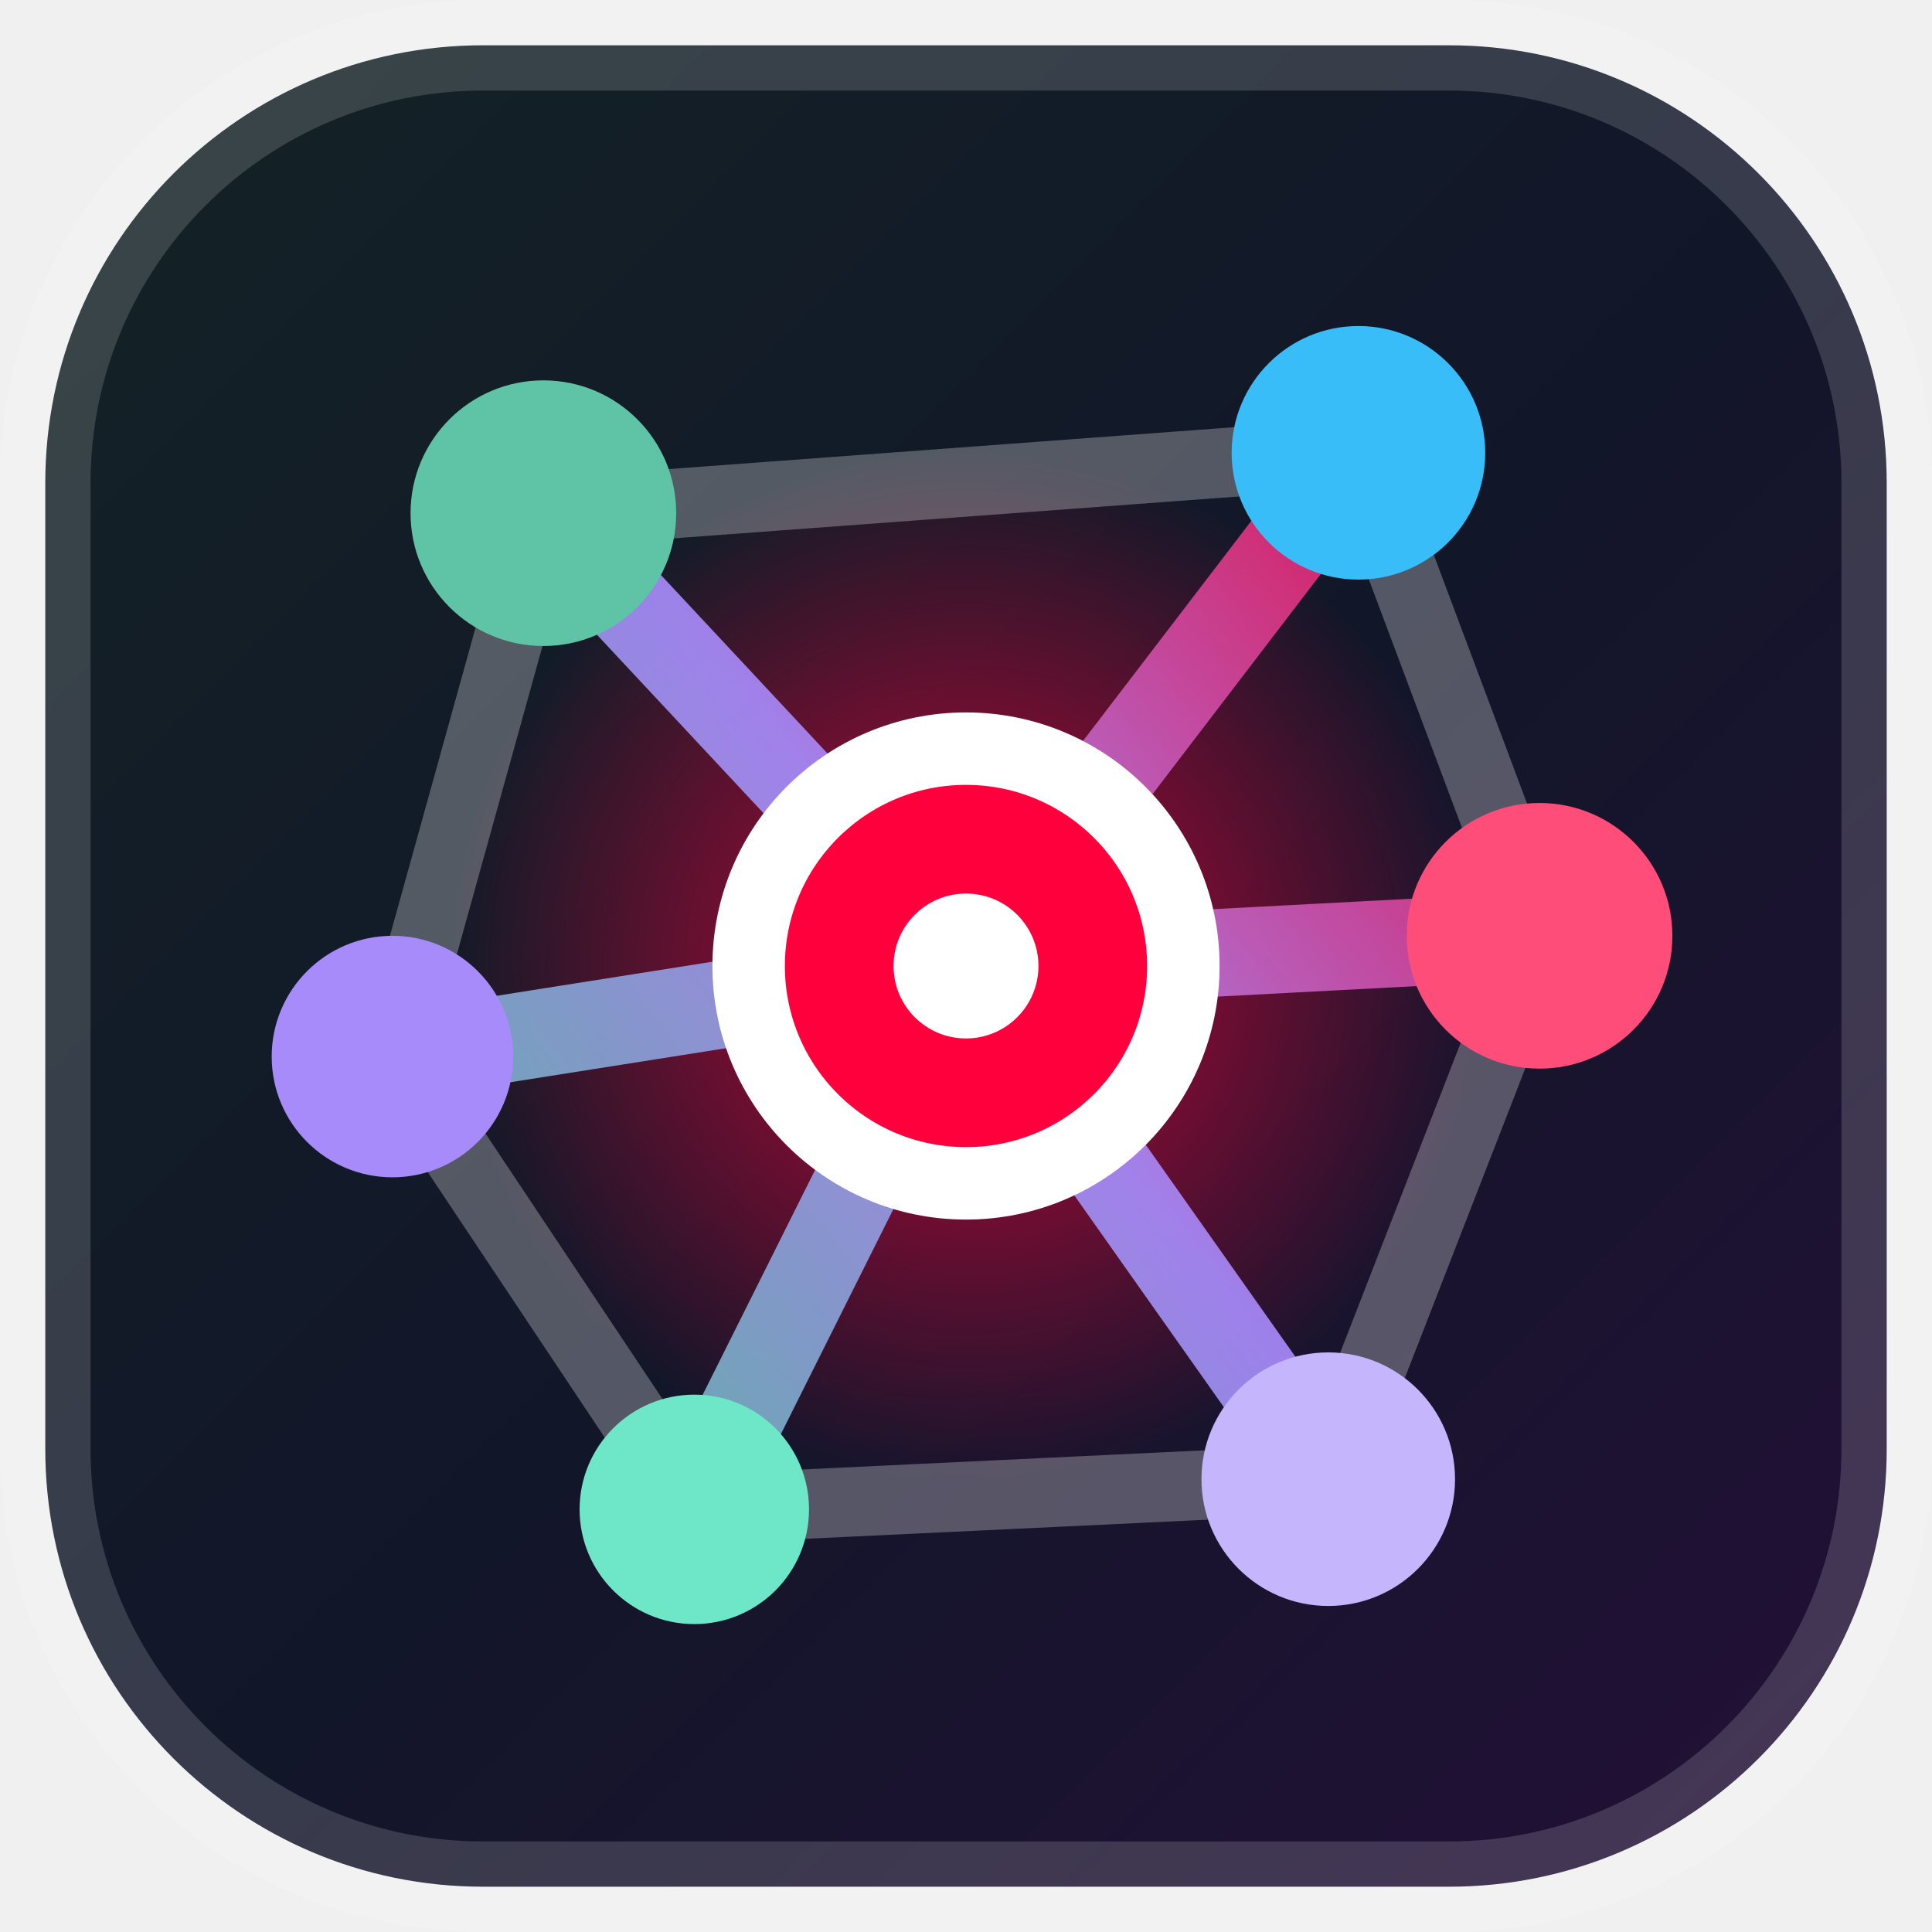
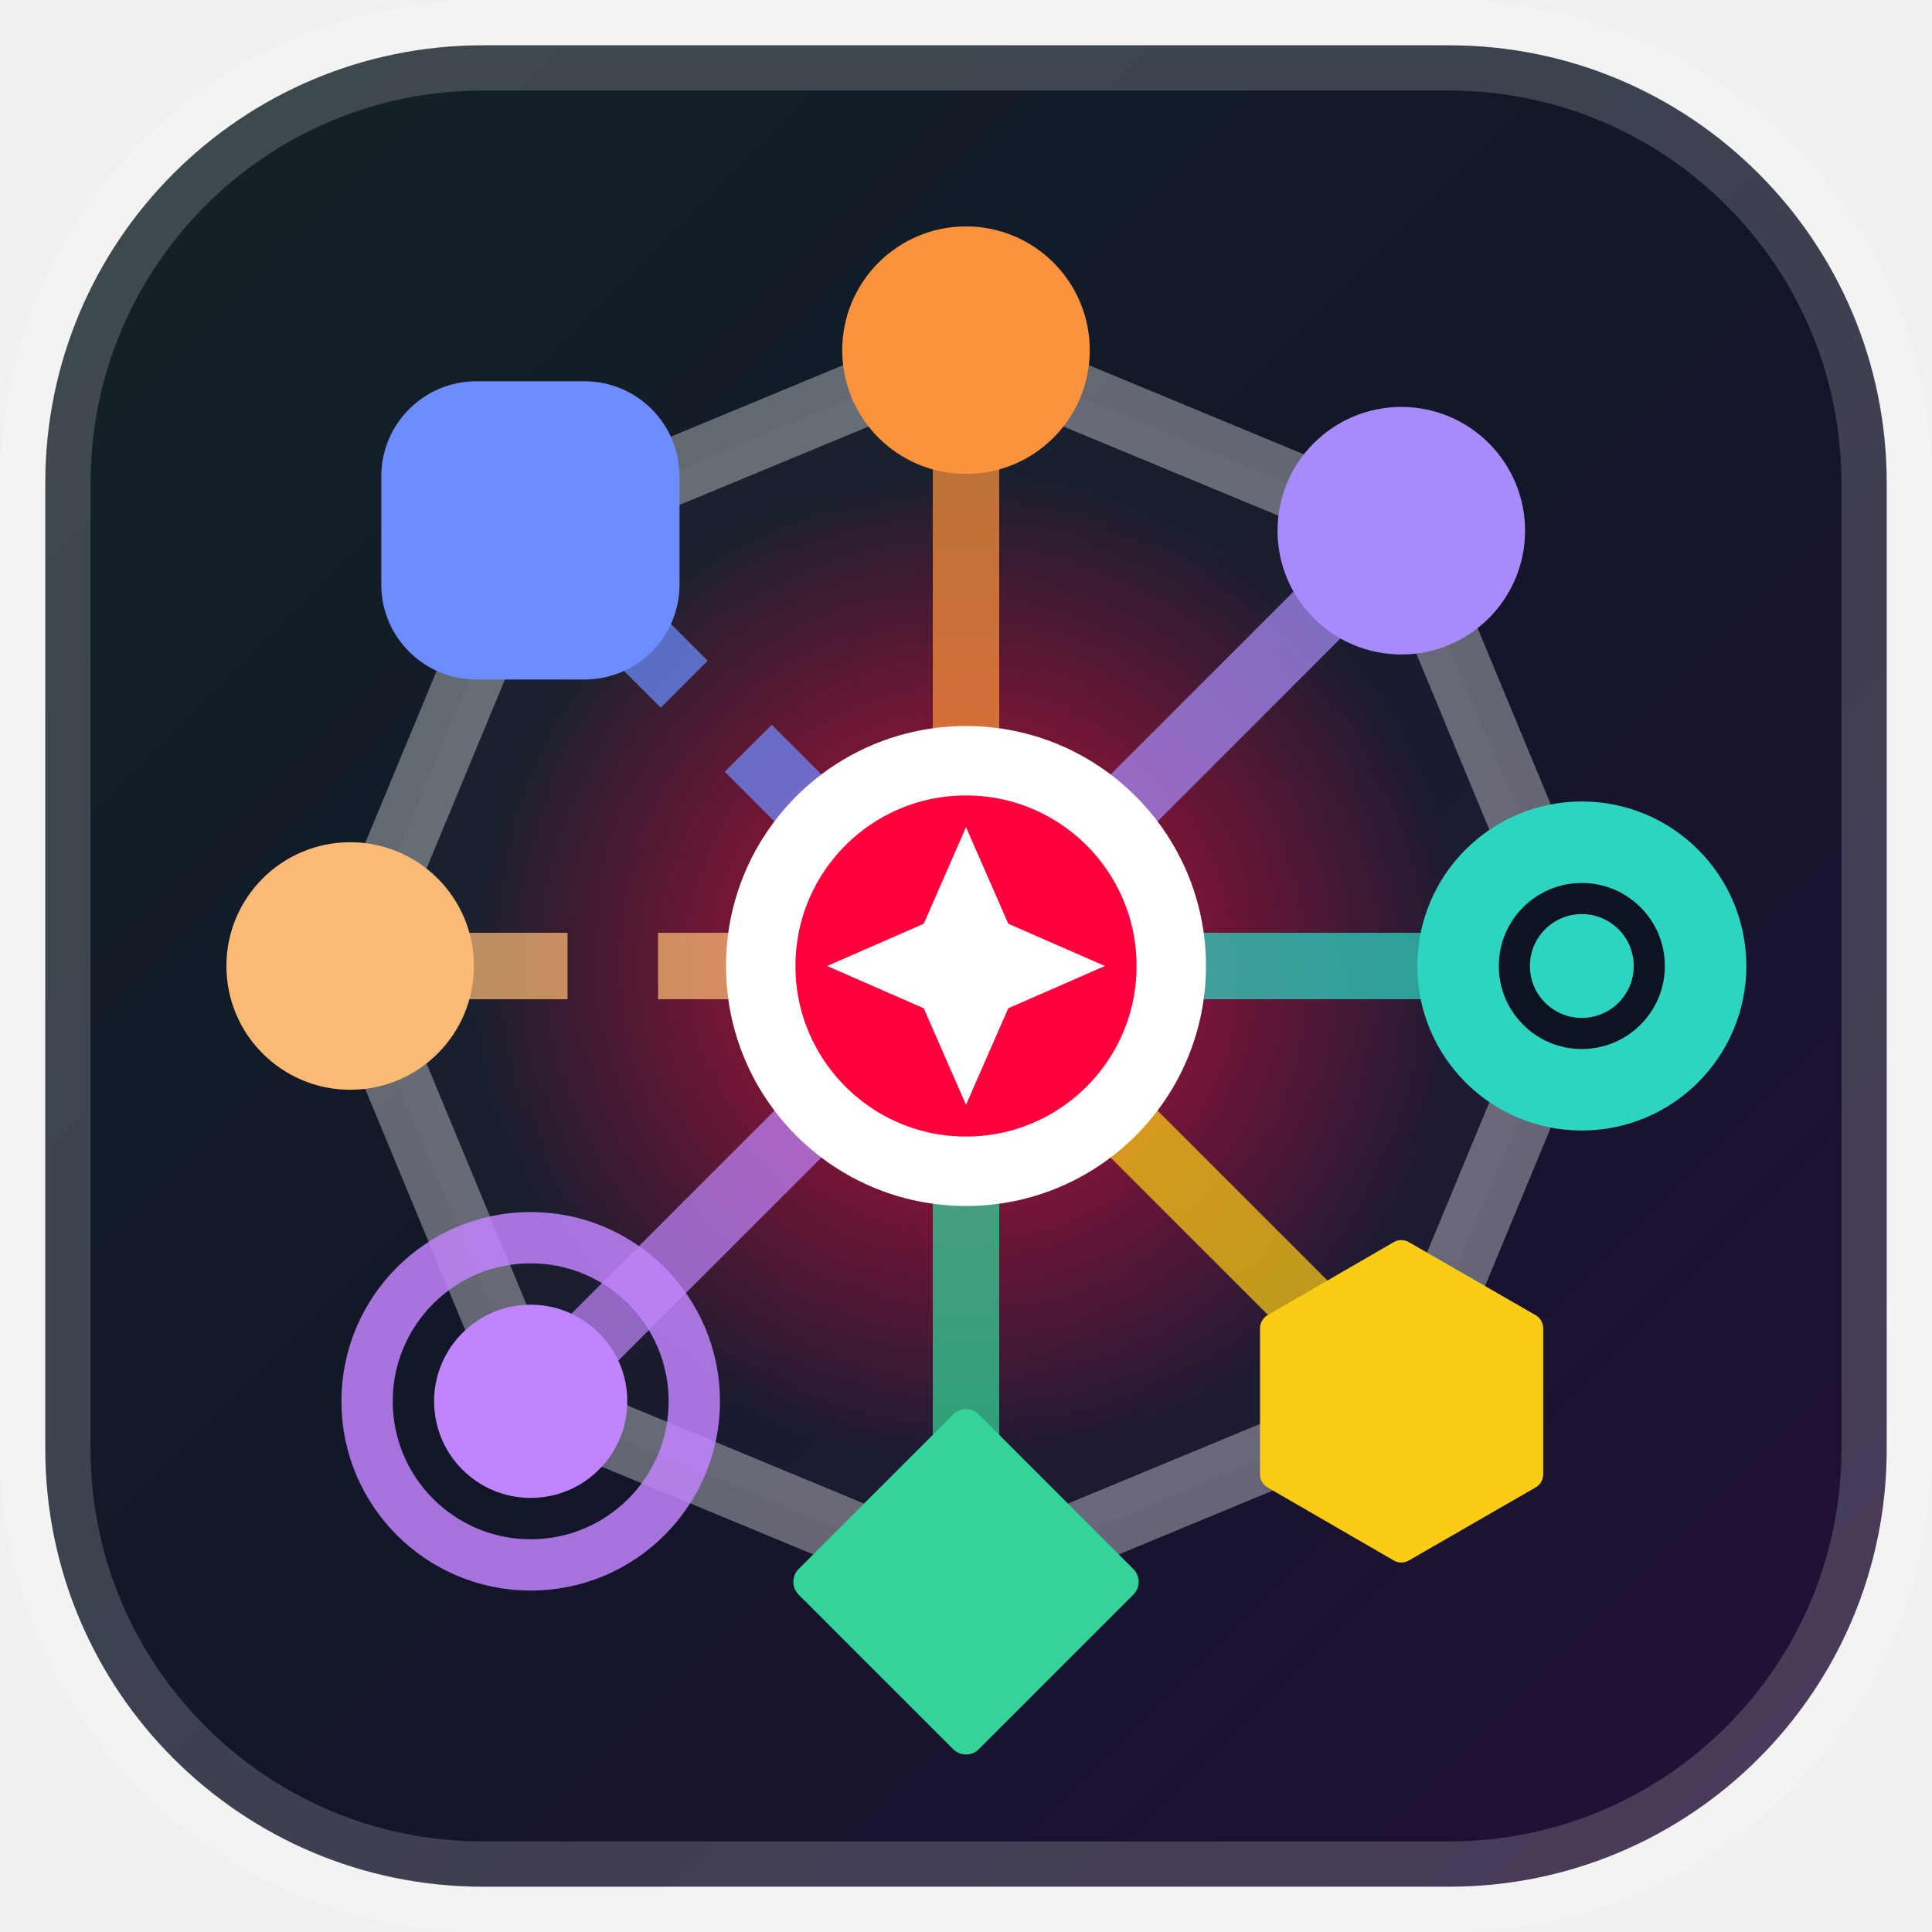
<svg xmlns="http://www.w3.org/2000/svg" viewBox="0 0 32 32" fill="none">
  <defs>
    <linearGradient id="bg" x1="2" y1="2" x2="30" y2="30" gradientUnits="userSpaceOnUse">
      <stop offset="0%" stop-color="#132226" />
      <stop offset="52%" stop-color="#121629" />
      <stop offset="100%" stop-color="#221036" />
    </linearGradient>
-     <radialGradient id="synthGlow" cx="50%" cy="50%" r="50%">
-       <stop offset="0%" stop-color="#ff003c" stop-opacity="0.75" />
+     <radialGradient id="glow" cx="50%" cy="50%" r="50%">
+       <stop offset="0%" stop-color="#ff003c" stop-opacity="0.78" />
      <stop offset="100%" stop-color="#ff003c" stop-opacity="0" />
    </radialGradient>
-     <linearGradient id="edgeMain" x1="6" y1="24" x2="26" y2="8" gradientUnits="userSpaceOnUse">
-       <stop offset="0%" stop-color="#5fc4a6" />
-       <stop offset="50%" stop-color="#a78bfa" />
-       <stop offset="100%" stop-color="#ff003c" />
-     </linearGradient>
  </defs>
-   <rect x="0.75" y="0.75" width="30.5" height="30.5" rx="7.25" fill="url(#bg)" stroke="rgba(255,255,255,0.16)" stroke-width="1.5" />
-   <circle cx="16" cy="16" r="8.5" fill="url(#synthGlow)" />
-   <g stroke="rgba(255,255,255,0.28)" stroke-width="1.15" stroke-linecap="round">
-     <line x1="9" y1="8.5" x2="22.5" y2="7.5" />
-     <line x1="9" y1="8.5" x2="6.5" y2="17.5" />
-     <line x1="6.5" y1="17.5" x2="11.5" y2="25" />
-     <line x1="11.5" y1="25" x2="22" y2="24.5" />
-     <line x1="22" y1="24.5" x2="25.5" y2="15.5" />
-     <line x1="22.5" y1="7.5" x2="25.5" y2="15.5" />
-   </g>
-   <g stroke="url(#edgeMain)" stroke-width="1.45" stroke-linecap="round" opacity="0.92">
-     <line x1="9" y1="8.5" x2="16" y2="16" />
-     <line x1="22.5" y1="7.5" x2="16" y2="16" />
-     <line x1="6.5" y1="17.5" x2="16" y2="16" />
-     <line x1="11.5" y1="25" x2="16" y2="16" />
-     <line x1="22" y1="24.5" x2="16" y2="16" />
-     <line x1="25.5" y1="15.5" x2="16" y2="16" />
-   </g>
-   <circle cx="9" cy="8.5" r="2.2" fill="#5fc4a6" />
-   <circle cx="22.5" cy="7.5" r="2.1" fill="#38bdf8" />
-   <circle cx="6.5" cy="17.5" r="2.0" fill="#a78bfa" />
-   <circle cx="11.5" cy="25" r="1.9" fill="#6ee7c8" />
-   <circle cx="22" cy="24.5" r="2.1" fill="#c4b5fd" />
-   <circle cx="25.5" cy="15.5" r="2.2" fill="#ff4d79" />
-   <circle cx="16" cy="16" r="3.6" fill="#ff003c" stroke="#ffffff" stroke-width="1.2" />
-   <circle cx="16" cy="16" r="1.2" fill="#ffffff" />
+   <rect x="0.75" y="0.75" width="30.5" height="30.5" rx="7.25" fill="url(#bg)" stroke="rgba(255,255,255,0.18)" stroke-width="1.5" />
+   <circle cx="16" cy="16" r="8.2" fill="url(#glow)" />
+   <polygon points="16.00,5.80 23.21,8.79 26.20,16.00 23.21,23.21 16.00,26.20 8.79,23.21 5.80,16.00 8.79,8.79" fill="rgba(255,255,255,0.03)" stroke="rgba(255,255,255,0.34)" stroke-width="1.1" stroke-linejoin="round" />
+   <line x1="16.00" y1="16.00" x2="16.00" y2="5.80" stroke="#fb923c" stroke-opacity="0.72" stroke-width="1.1" />
+   <line x1="16.00" y1="16.00" x2="23.21" y2="8.79" stroke="#a78bfa" stroke-opacity="0.72" stroke-width="1.1" />
+   <line x1="16.00" y1="16.00" x2="26.20" y2="16.00" stroke="#2dd4bf" stroke-opacity="0.72" stroke-width="1.1" />
+   <line x1="16.00" y1="16.00" x2="23.21" y2="23.21" stroke="#facc15" stroke-opacity="0.72" stroke-width="1.1" />
+   <line x1="16.00" y1="16.00" x2="16.00" y2="26.20" stroke="#34d399" stroke-opacity="0.72" stroke-width="1.1" />
+   <line x1="16.00" y1="16.00" x2="8.79" y2="23.21" stroke="#c084fc" stroke-opacity="0.72" stroke-width="1.1" />
+   <line x1="16.00" y1="16.00" x2="5.80" y2="16.00" stroke="#fdba74" stroke-opacity="0.72" stroke-width="1.1" stroke-dasharray="1.8 1.5" />
+   <line x1="16.00" y1="16.00" x2="8.79" y2="8.79" stroke="#6d8cff" stroke-opacity="0.72" stroke-width="1.1" stroke-dasharray="1.8 1.5" />
+   <circle cx="16.00" cy="5.80" r="2.05" fill="#fb923c" />
+   <circle cx="23.21" cy="8.79" r="2.05" fill="#a78bfa" />
+   <circle cx="26.20" cy="16.00" r="2.05" fill="#0e1322" stroke="#2dd4bf" stroke-width="1.35" />
+   <circle cx="26.20" cy="16.00" r="0.86" fill="#2dd4bf" />
+   <path d="M 23.21,20.79 L 25.31,22.00 L 25.31,24.42 L 23.21,25.63 L 21.12,24.42 L 21.12,22.00 Z" fill="#facc15" stroke="#facc15" stroke-width="0.5" stroke-linejoin="round" />
+   <path d="M 16.00 23.64 L 18.56 26.20 L 16.00 28.76 L 13.44 26.20 Z" fill="#34d399" stroke="#34d399" stroke-width="0.6" stroke-linejoin="round" />
+   <circle cx="8.79" cy="23.21" r="2.71" fill="none" stroke="#c084fc" stroke-width="0.85" opacity="0.85" />
+   <circle cx="8.79" cy="23.21" r="1.60" fill="#c084fc" />
+   <circle cx="5.80" cy="16.00" r="2.05" fill="#fdba74" />
+   <rect x="6.89" y="6.89" width="3.79" height="3.79" rx="1.0" fill="#6d8cff" stroke="#6d8cff" stroke-width="1.15" />
+   <circle cx="16" cy="16" r="3.4" fill="#ff003c" stroke="#ffffff" stroke-width="1.15" />
+   <path d="M 16 13.7 L 16.7 15.3 L 18.3 16 L 16.7 16.7 L 16 18.3 L 15.3 16.7 L 13.7 16 L 15.3 15.3 Z" fill="#ffffff" />
</svg>
